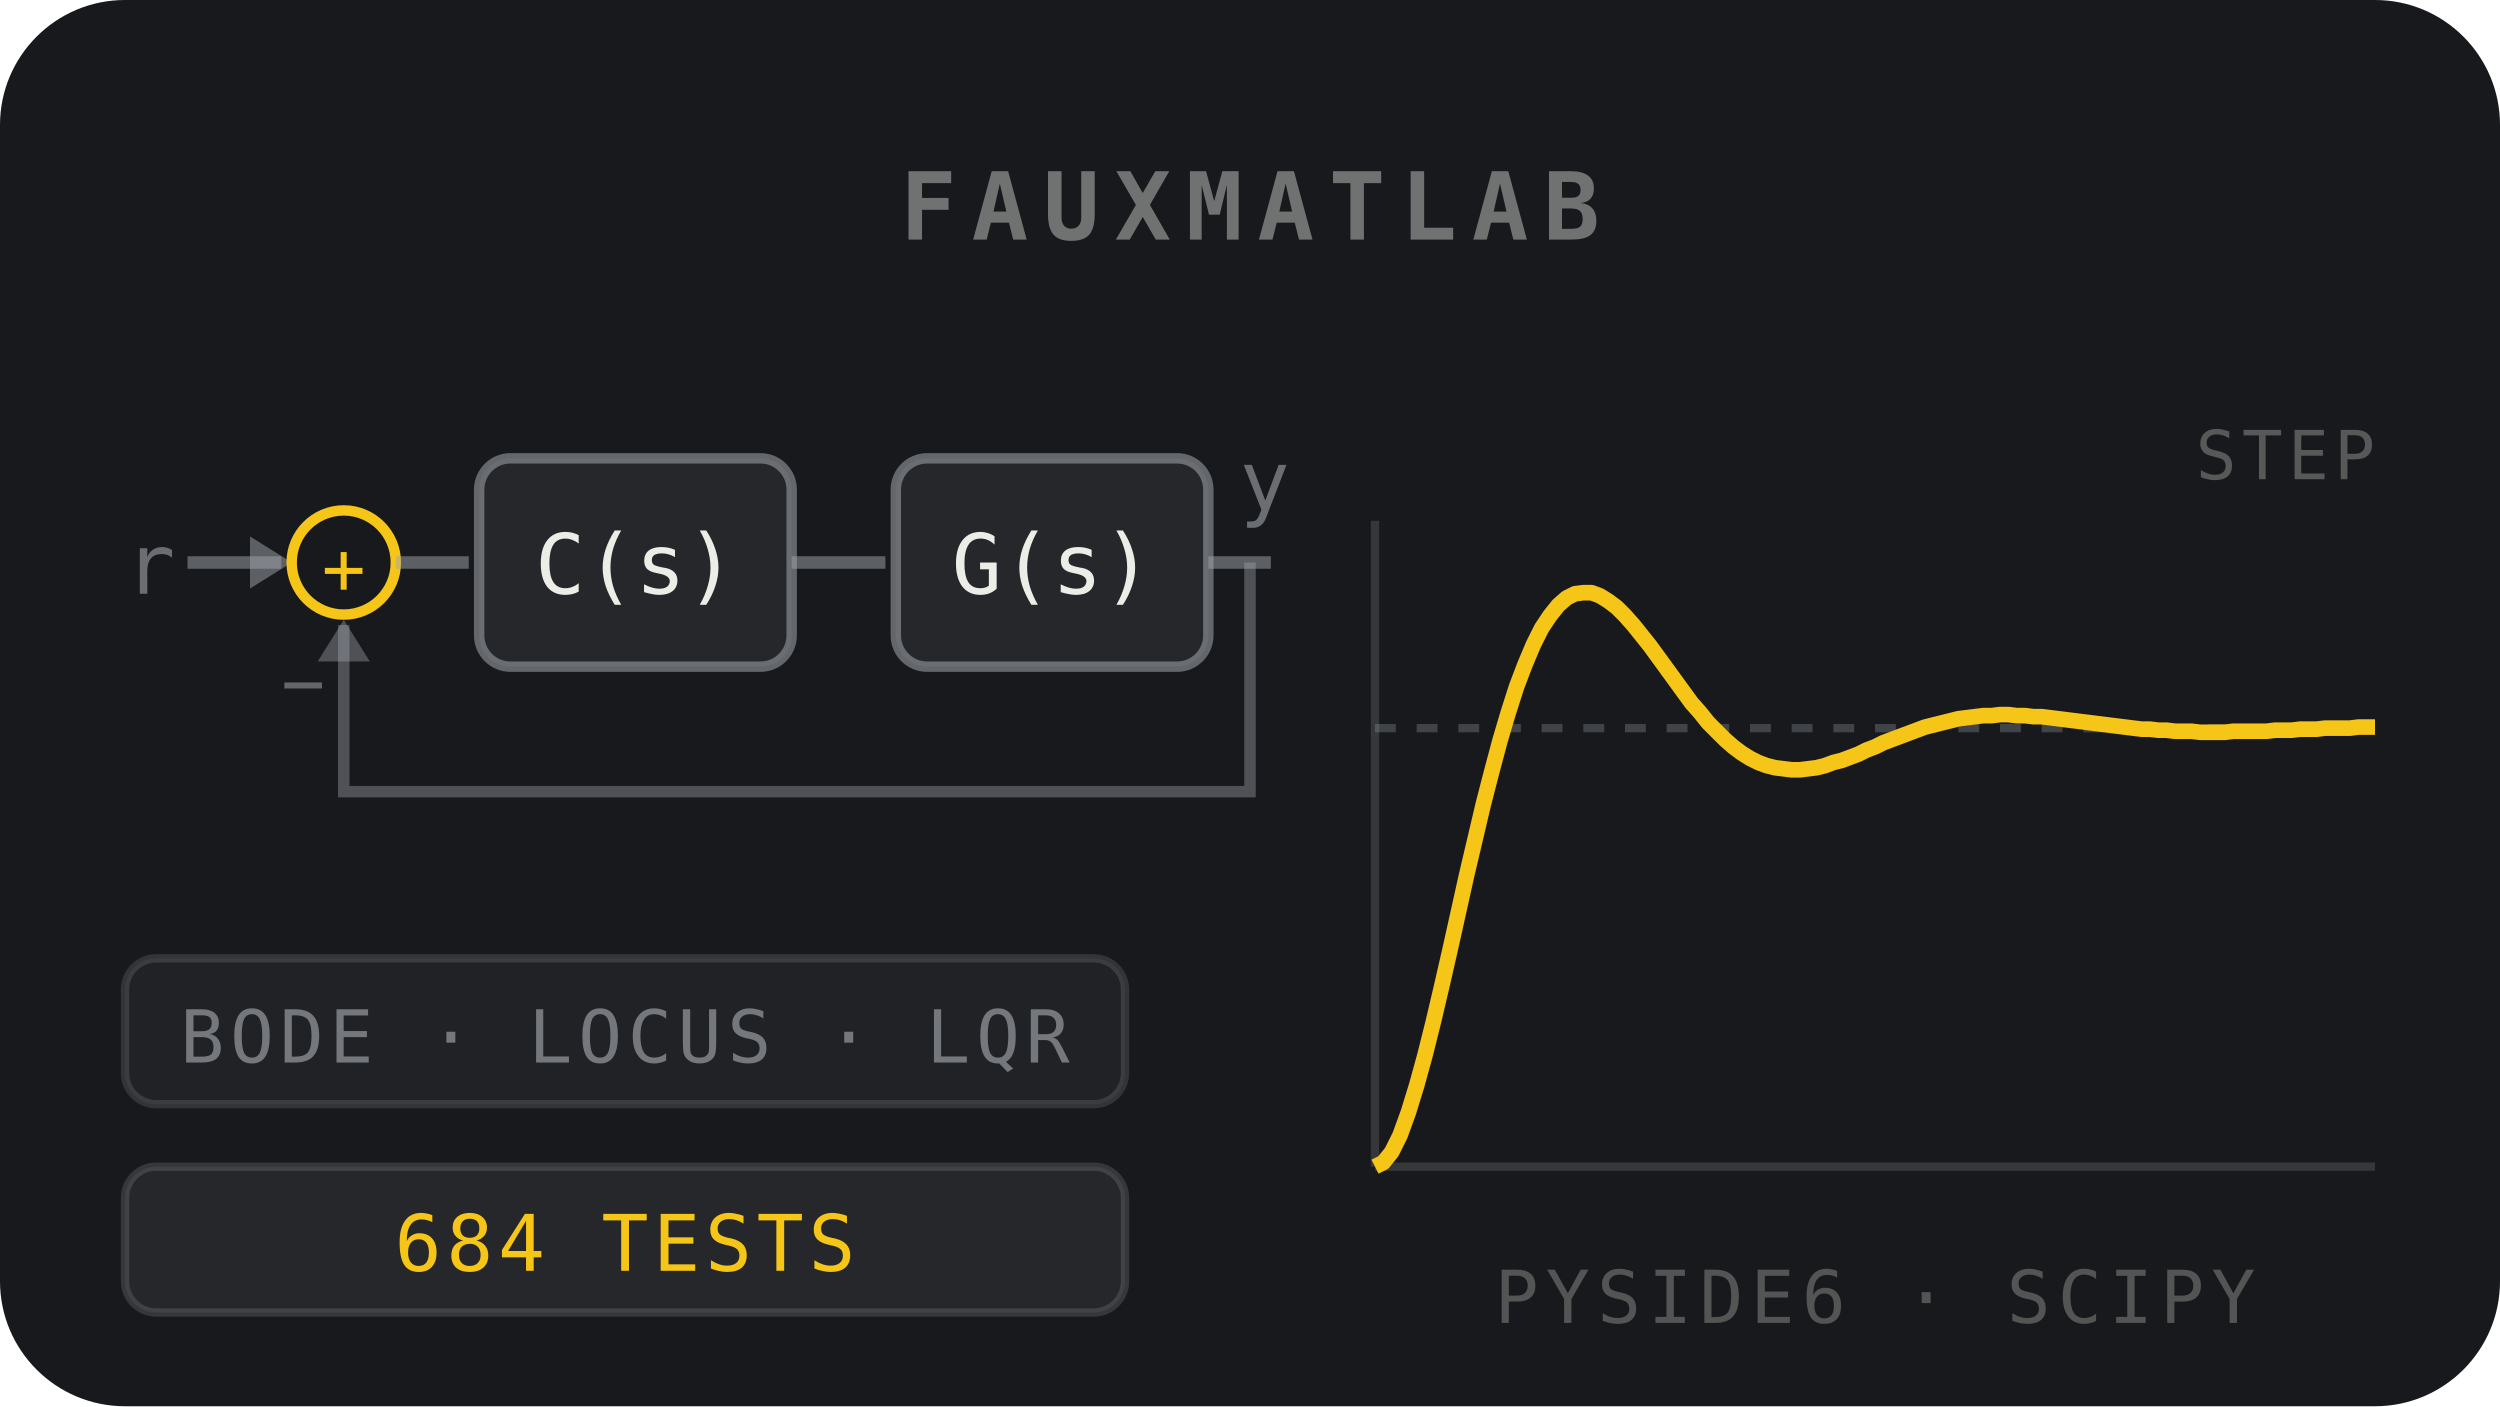
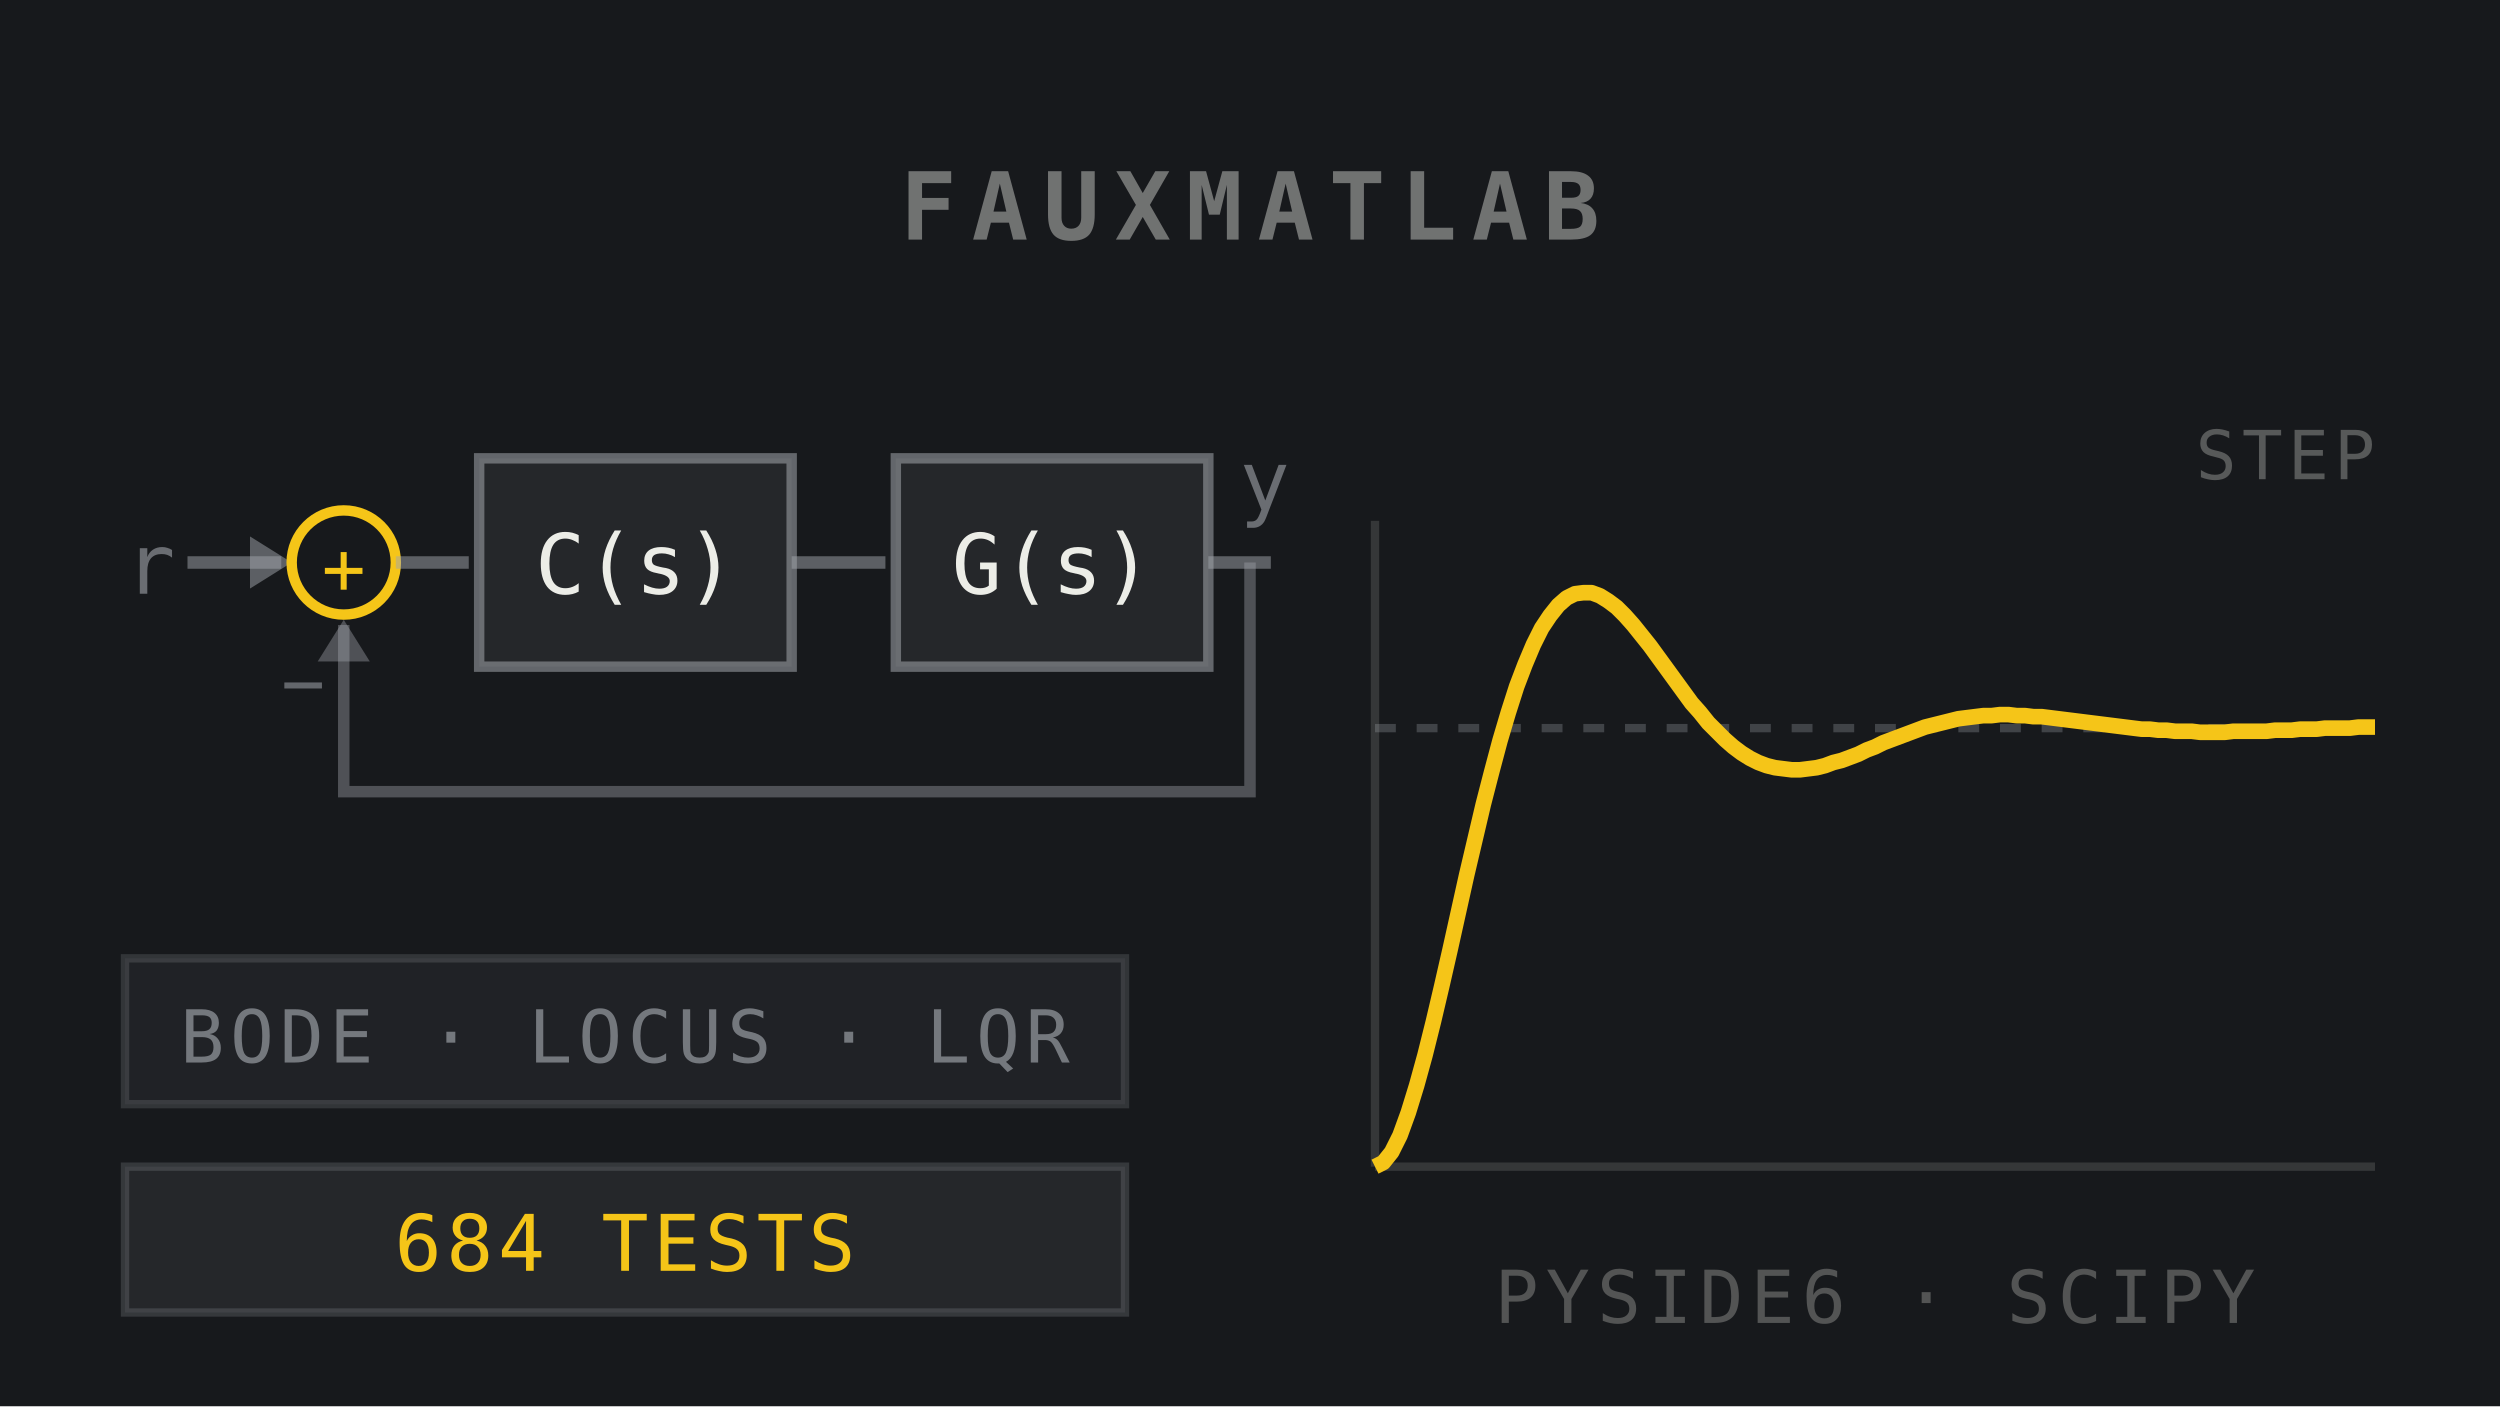
<svg xmlns="http://www.w3.org/2000/svg" viewBox="0 0 240 135">
-   <rect width="240" height="135" rx="12" fill="#17191c" />
+   <rect width="240" height="135" fill="#17191c" />
  <text x="120" y="23" text-anchor="middle" font-family="ui-monospace,monospace" font-size="9" font-weight="600" fill="rgba(236,237,231,0.42)" letter-spacing="0.16em">FAUXMATLAB</text>
  <text x="12" y="57" font-family="ui-monospace,monospace" font-size="8" fill="rgba(162,166,172,0.6)">r</text>
  <line x1="18" y1="54" x2="27" y2="54" stroke="rgba(162,166,172,0.5)" stroke-width="1.2" />
  <polygon points="28,54 24,51.5 24,56.5" fill="rgba(162,166,172,0.5)" />
  <circle cx="33" cy="54" r="5" fill="#17191c" stroke="#f5c518" stroke-width="1" />
  <text x="33" y="57" text-anchor="middle" font-family="ui-monospace,monospace" font-size="7" fill="#f5c518">+</text>
  <line x1="38" y1="54" x2="45" y2="54" stroke="rgba(162,166,172,0.5)" stroke-width="1.2" />
-   <rect x="46" y="44" width="30" height="20" rx="3" fill="rgba(162,166,172,0.1)" stroke="rgba(162,166,172,0.55)" stroke-width="1" />
+   <rect x="46" y="44" width="30" height="20" fill="rgba(162,166,172,0.1)" stroke="rgba(162,166,172,0.55)" stroke-width="1" />
  <text x="61" y="57" text-anchor="middle" font-family="ui-monospace,monospace" font-size="8" fill="#ecede7">C(s)</text>
  <line x1="76" y1="54" x2="85" y2="54" stroke="rgba(162,166,172,0.5)" stroke-width="1.2" />
-   <rect x="86" y="44" width="30" height="20" rx="3" fill="rgba(162,166,172,0.1)" stroke="rgba(162,166,172,0.55)" stroke-width="1" />
+   <rect x="86" y="44" width="30" height="20" fill="rgba(162,166,172,0.1)" stroke="rgba(162,166,172,0.55)" stroke-width="1" />
  <text x="101" y="57" text-anchor="middle" font-family="ui-monospace,monospace" font-size="8" fill="#ecede7">G(s)</text>
  <line x1="116" y1="54" x2="122" y2="54" stroke="rgba(162,166,172,0.5)" stroke-width="1.2" />
  <text x="119" y="49" font-family="ui-monospace,monospace" font-size="8" fill="rgba(162,166,172,0.6)">y</text>
  <path d="M 120 54 L 120 76 L 33 76 L 33 60" fill="none" stroke="rgba(162,166,172,0.4)" stroke-width="1.1" />
  <polygon points="33,59.5 30.5,63.5 35.5,63.5" fill="rgba(162,166,172,0.4)" />
  <text x="27" y="68" font-family="ui-monospace,monospace" font-size="7" fill="rgba(162,166,172,0.55)">−</text>
  <line x1="132" y1="112" x2="228" y2="112" stroke="rgba(236,237,231,0.14)" stroke-width="0.8" />
  <line x1="132" y1="50" x2="132" y2="112" stroke="rgba(236,237,231,0.14)" stroke-width="0.8" />
  <line x1="132" y1="69.9" x2="228" y2="69.9" stroke="rgba(162,166,172,0.3)" stroke-width="0.8" stroke-dasharray="2,2" />
  <path d="M132.0,112.0 L132.8,111.6 L133.6,110.6 L134.4,109.0 L135.2,106.8 L136.0,104.2 L136.8,101.3 L137.6,98.1 L138.4,94.7 L139.2,91.2 L140.0,87.6 L140.8,84.0 L141.6,80.6 L142.4,77.2 L143.2,74.1 L144.0,71.1 L144.8,68.4 L145.6,65.9 L146.4,63.8 L147.2,61.9 L148.0,60.3 L148.8,59.1 L149.6,58.1 L150.4,57.4 L151.2,57.0 L152.0,56.9 L152.8,56.9 L153.6,57.2 L154.4,57.7 L155.2,58.3 L156.0,59.1 L156.8,60.0 L157.6,61.0 L158.4,62.0 L159.2,63.1 L160.0,64.2 L160.8,65.3 L161.6,66.4 L162.4,67.5 L163.2,68.4 L164.0,69.4 L164.8,70.2 L165.6,71.0 L166.4,71.7 L167.2,72.3 L168.0,72.8 L168.8,73.2 L169.6,73.5 L170.4,73.7 L171.2,73.8 L172.0,73.9 L172.8,73.9 L173.6,73.8 L174.4,73.7 L175.2,73.5 L176.0,73.2 L176.8,73.0 L177.6,72.7 L178.4,72.4 L179.2,72.0 L180.0,71.7 L180.8,71.3 L181.6,71.0 L182.4,70.7 L183.2,70.4 L184.0,70.1 L184.8,69.8 L185.6,69.6 L186.4,69.4 L187.2,69.2 L188.0,69.0 L188.8,68.9 L189.6,68.8 L190.4,68.7 L191.2,68.7 L192.0,68.6 L192.8,68.6 L193.6,68.7 L194.4,68.7 L195.2,68.8 L196.0,68.8 L196.8,68.9 L197.6,69.0 L198.4,69.1 L199.2,69.2 L200.0,69.3 L200.8,69.4 L201.6,69.5 L202.4,69.6 L203.2,69.7 L204.0,69.8 L204.8,69.9 L205.6,70.0 L206.4,70.0 L207.2,70.1 L208.0,70.1 L208.8,70.2 L209.6,70.2 L210.4,70.2 L211.2,70.3 L212.0,70.3 L212.8,70.3 L213.6,70.3 L214.4,70.2 L215.2,70.2 L216.0,70.2 L216.8,70.2 L217.6,70.2 L218.4,70.1 L219.2,70.1 L220.0,70.1 L220.8,70.0 L221.6,70.0 L222.4,70.0 L223.2,69.9 L224.0,69.9 L224.8,69.9 L225.6,69.9 L226.4,69.8 L227.2,69.8 L228.0,69.8" fill="none" stroke="#f5c518" stroke-width="1.5" stroke-linejoin="round" />
  <text x="228" y="46" text-anchor="end" font-family="ui-monospace,monospace" font-size="6.5" fill="rgba(236,237,231,0.3)" letter-spacing="0.08em">STEP</text>
-   <rect x="12" y="92" width="96" height="14" rx="3" fill="rgba(162,166,172,0.07)" stroke="rgba(162,166,172,0.2)" stroke-width="0.8" />
+   <rect x="12" y="92" width="96" height="14" fill="rgba(162,166,172,0.07)" stroke="rgba(162,166,172,0.2)" stroke-width="0.8" />
  <text x="60" y="102" text-anchor="middle" font-family="ui-monospace,monospace" font-size="7" fill="rgba(162,166,172,0.65)" letter-spacing="0.08em">BODE · LOCUS · LQR</text>
-   <rect x="12" y="112" width="96" height="14" rx="3" fill="rgba(162,166,172,0.1)" stroke="rgba(162,166,172,0.22)" stroke-width="0.8" />
+   <rect x="12" y="112" width="96" height="14" fill="rgba(162,166,172,0.1)" stroke="rgba(162,166,172,0.22)" stroke-width="0.8" />
  <text x="60" y="122" text-anchor="middle" font-family="ui-monospace,monospace" font-size="7.5" fill="#f5c518" letter-spacing="0.06em">684 TESTS</text>
  <text x="180" y="127" text-anchor="middle" font-family="ui-monospace,monospace" font-size="7" fill="rgba(236,237,231,0.28)" letter-spacing="0.1em">PYSIDE6 · SCIPY</text>
</svg>
